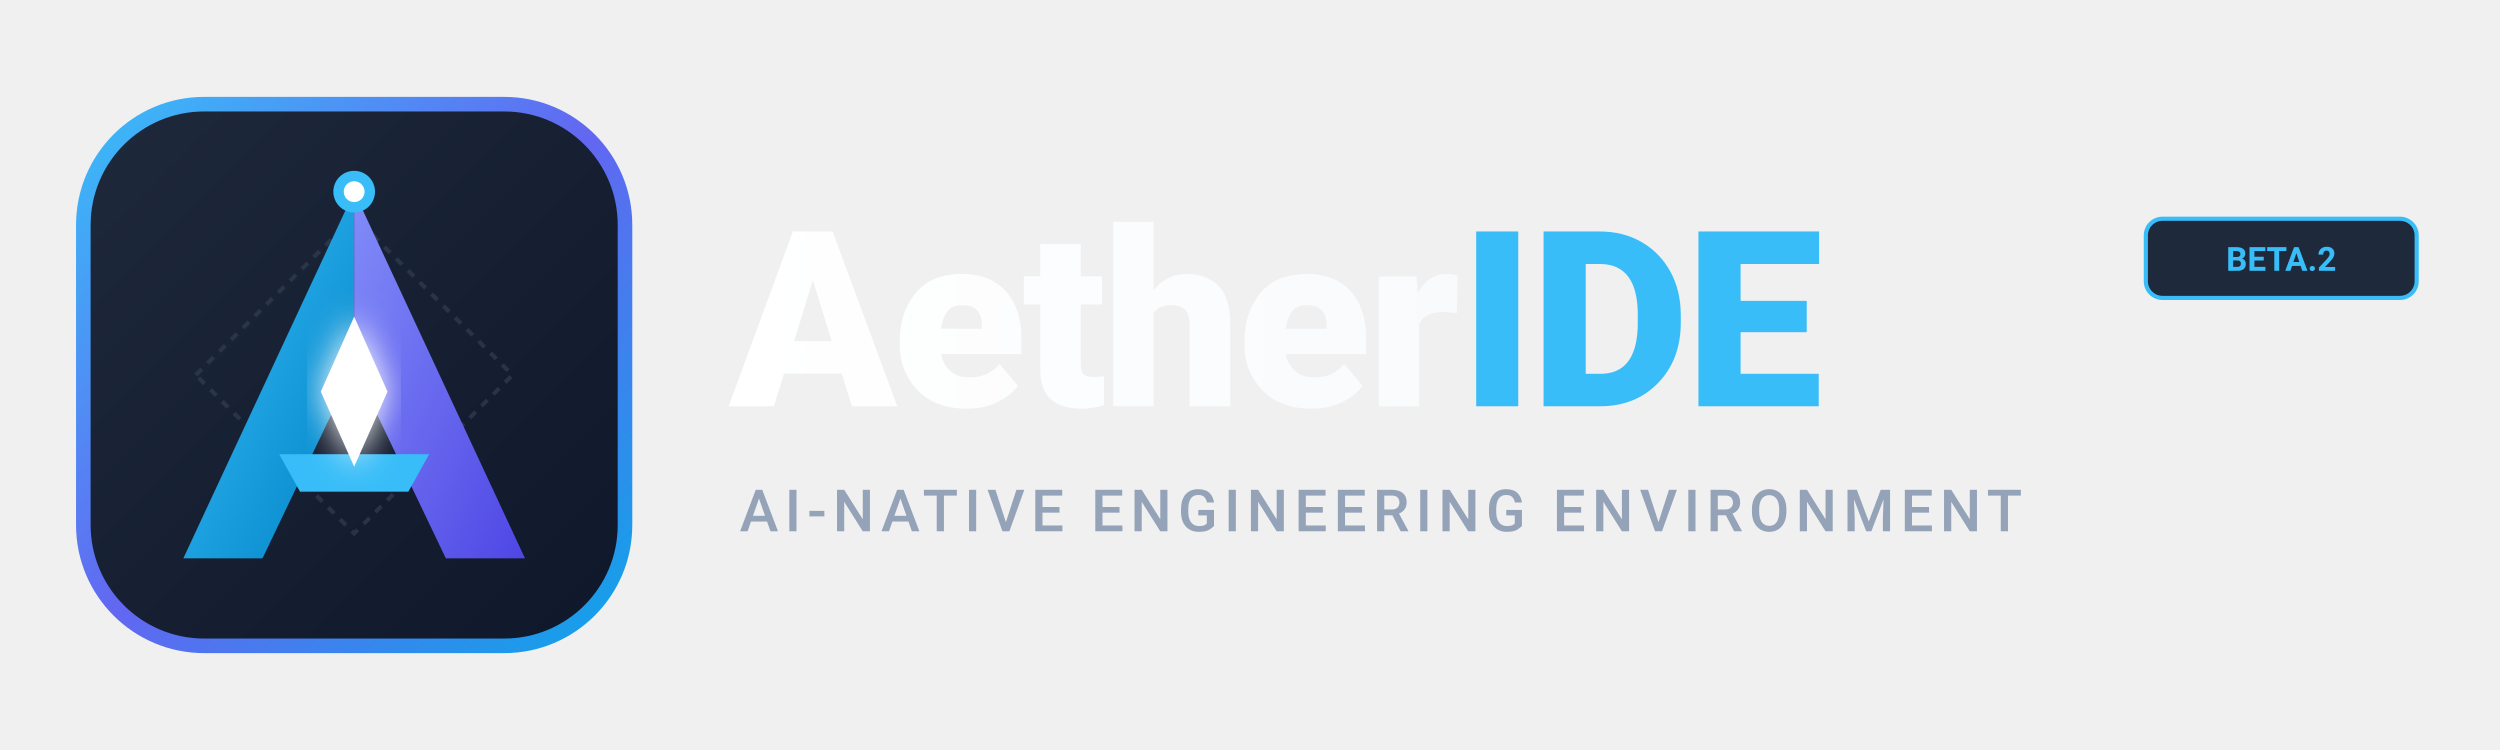
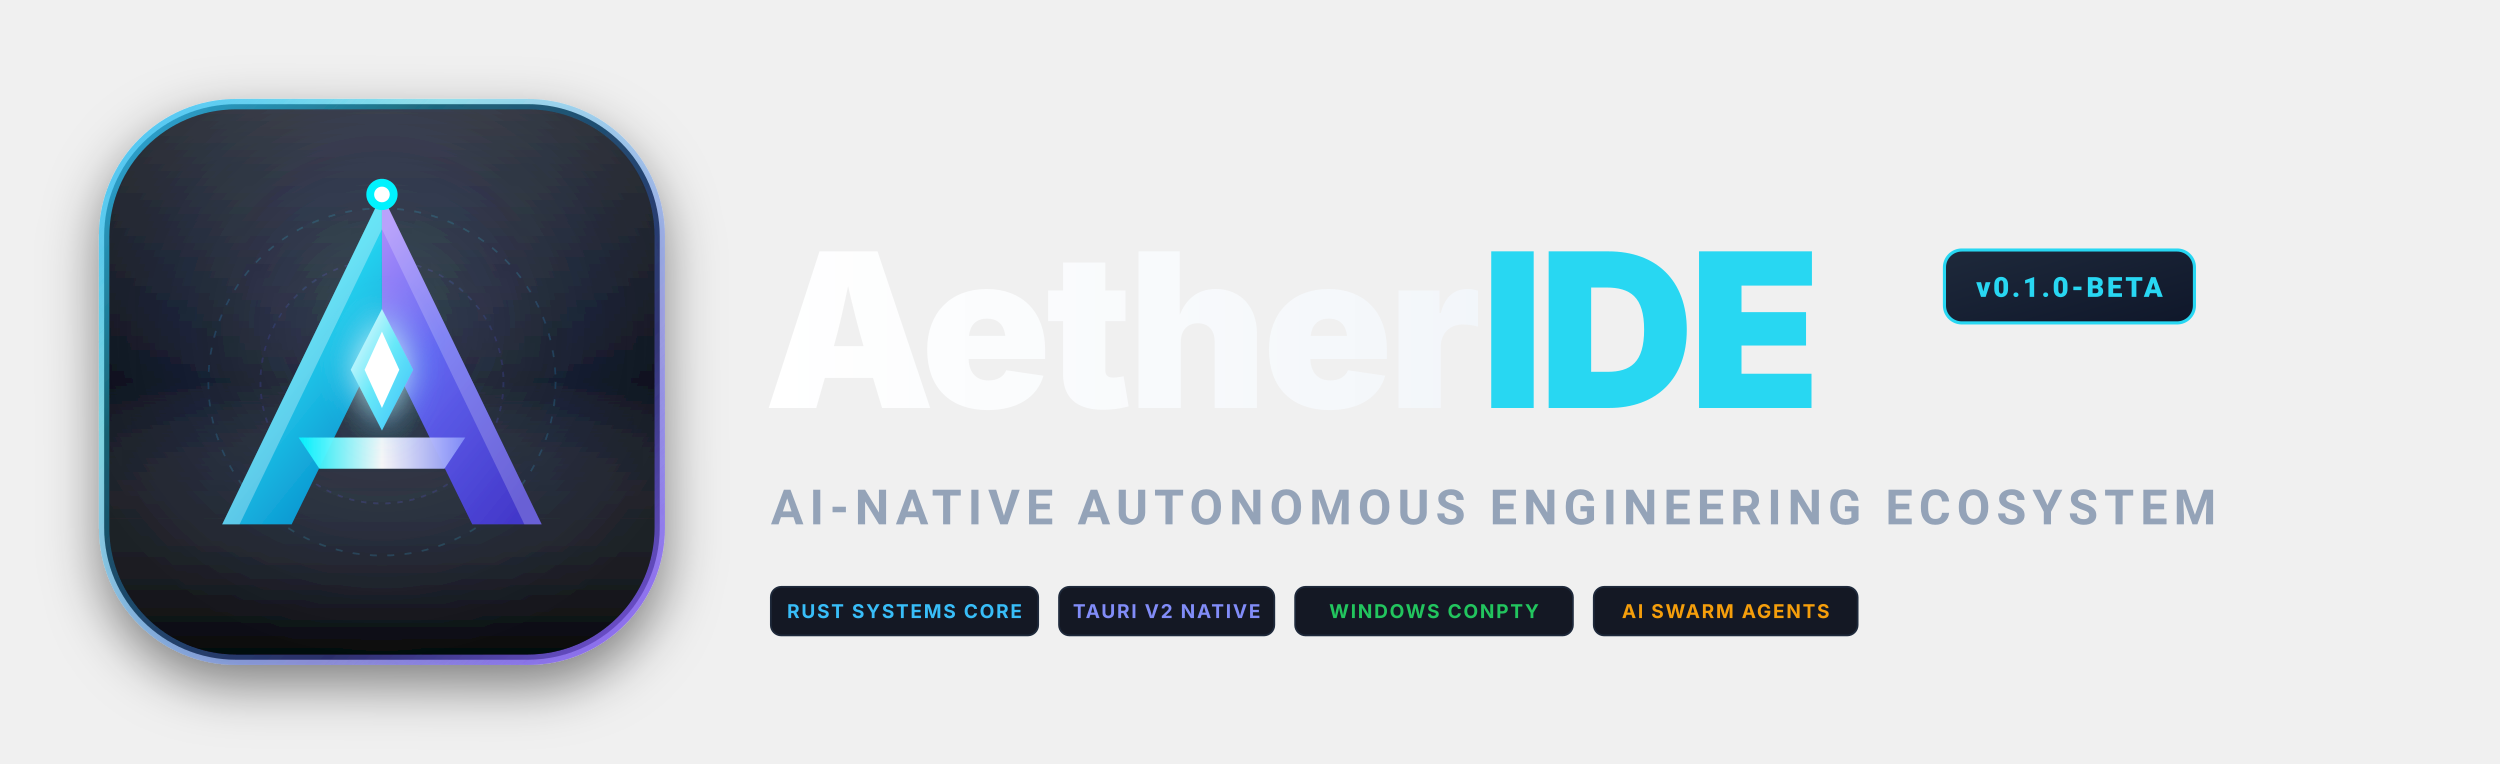
- <svg xmlns="http://www.w3.org/2000/svg" viewBox="0 0 1200 360" width="1200" height="360">
+ <svg xmlns="http://www.w3.org/2000/svg" viewBox="0 0 1440 440" width="1440" height="440">
  <defs>
-     <linearGradient id="logoBgGrad" x1="0%" y1="0%" x2="100%" y2="100%">
+     <radialGradient id="iconOuterGlow" cx="50%" cy="40%" r="60%">
+       <stop offset="0%" stop-color="#1E293B" stop-opacity="0.8" />
+       <stop offset="60%" stop-color="#0F172A" stop-opacity="0.95" />
+       <stop offset="100%" stop-color="#070A11" stop-opacity="1" />
+     </radialGradient>
+     <linearGradient id="iconSquircleBorder" x1="0%" y1="0%" x2="100%" y2="100%">
+       <stop offset="0%" stop-color="#38BDF8" stop-opacity="0.9" />
+       <stop offset="30%" stop-color="#28D7F2" stop-opacity="0.4" />
+       <stop offset="70%" stop-color="#6366F1" stop-opacity="0.4" />
+       <stop offset="100%" stop-color="#8B5CF6" stop-opacity="0.9" />
+     </linearGradient>
+     <linearGradient id="iconInnerBevel" x1="0%" y1="0%" x2="0%" y2="100%">
+       <stop offset="0%" stop-color="#FFFFFF" stop-opacity="0.15" />
+       <stop offset="50%" stop-color="#FFFFFF" stop-opacity="0" />
+       <stop offset="100%" stop-color="#000000" stop-opacity="0.4" />
+     </linearGradient>
+     <linearGradient id="iconCyanBeam" x1="20%" y1="0%" x2="80%" y2="100%">
+       <stop offset="0%" stop-color="#00F2FE" />
+       <stop offset="40%" stop-color="#28D7F2" />
+       <stop offset="100%" stop-color="#0284C7" />
+     </linearGradient>
+     <linearGradient id="iconVioletBeam" x1="20%" y1="0%" x2="80%" y2="100%">
+       <stop offset="0%" stop-color="#A78BFA" />
+       <stop offset="40%" stop-color="#6366F1" />
+       <stop offset="100%" stop-color="#4338CA" />
+     </linearGradient>
+     <linearGradient id="iconCoreGrad" x1="0%" y1="0%" x2="100%" y2="100%">
+       <stop offset="0%" stop-color="#FFFFFF" />
+       <stop offset="50%" stop-color="#67E8F9" />
+       <stop offset="100%" stop-color="#38BDF8" />
+     </linearGradient>
+     <linearGradient id="iconBridgeGrad" x1="0%" y1="0%" x2="100%" y2="0%">
+       <stop offset="0%" stop-color="#00F2FE" />
+       <stop offset="50%" stop-color="#FFFFFF" />
+       <stop offset="100%" stop-color="#818CF8" />
+     </linearGradient>
+     <linearGradient id="textFrostGrad" x1="0%" y1="0%" x2="100%" y2="0%">
+       <stop offset="0%" stop-color="#FFFFFF" />
+       <stop offset="75%" stop-color="#F1F5F9" />
+       <stop offset="100%" stop-color="#E2E8F0" />
+     </linearGradient>
+     <linearGradient id="badgeGrad" x1="0%" y1="0%" x2="100%" y2="100%">
      <stop offset="0%" stop-color="#1E293B" />
      <stop offset="100%" stop-color="#0F172A" />
    </linearGradient>
-     <linearGradient id="logoBorderGrad" x1="0%" y1="0%" x2="100%" y2="100%">
-       <stop offset="0%" stop-color="#38BDF8" />
-       <stop offset="50%" stop-color="#6366F1" />
-       <stop offset="100%" stop-color="#0EA5E9" />
-     </linearGradient>
-     <linearGradient id="logoLeftBeam" x1="0%" y1="0%" x2="100%" y2="100%">
-       <stop offset="0%" stop-color="#38BDF8" />
-       <stop offset="100%" stop-color="#0284C7" />
-     </linearGradient>
-     <linearGradient id="logoRightBeam" x1="0%" y1="0%" x2="100%" y2="100%">
-       <stop offset="0%" stop-color="#818CF8" />
-       <stop offset="100%" stop-color="#4F46E5" />
-     </linearGradient>
-     <linearGradient id="textGrad" x1="0%" y1="0%" x2="100%" y2="0%">
-       <stop offset="0%" stop-color="#FFFFFF" />
-       <stop offset="70%" stop-color="#F8FAFC" />
-       <stop offset="100%" stop-color="#38BDF8" />
-     </linearGradient>
-     <filter id="logoGlow" x="-20%" y="-20%" width="140%" height="140%">
-       <feGaussianBlur stdDeviation="8" result="blur" />
-       <feComposite in="SourceGraphic" in2="blur" operator="over" />
+     <filter id="logoDropShadow" x="-20%" y="-20%" width="140%" height="140%">
+       <feDropShadow dx="0" dy="12" stdDeviation="16" flood-color="#000000" flood-opacity="0.5" />
+     </filter>
+     <filter id="coreGlow" x="-50%" y="-50%" width="200%" height="200%">
+       <feGaussianBlur in="SourceGraphic" stdDeviation="10" result="blur" />
+       <feMerge>
+         <feMergeNode in="blur" />
+         <feMergeNode in="SourceGraphic" />
+       </feMerge>
    </filter>
  </defs>
-   <g transform="translate(40, 50)">
-     <rect x="0" y="0" width="260" height="260" rx="58" fill="url(#logoBgGrad)" stroke="url(#logoBorderGrad)" stroke-width="7" />
-     <path d="M54 130 L130 54 L206 130 L130 206 Z" fill="none" stroke="#334155" stroke-width="2" stroke-dasharray="4 4" opacity="0.6" />
-     <polygon points="130,42 48,218 86,218 130,126 130,42" fill="url(#logoLeftBeam)" />
-     <polygon points="130,42 212,218 174,218 130,126 130,42" fill="url(#logoRightBeam)" />
-     <polygon points="94,168 166,168 156,186 104,186" fill="#38BDF8" />
-     <polygon points="130,102 146,138 130,174 114,138" fill="#FFFFFF" filter="url(#logoGlow)" />
-     <circle cx="130" cy="42" r="10" fill="#38BDF8" />
-     <circle cx="130" cy="42" r="5" fill="#FFFFFF" />
+   <g transform="translate(60, 60)" filter="url(#logoDropShadow)">
+     <rect x="0" y="0" width="320" height="320" rx="76" fill="url(#iconOuterGlow)" stroke="url(#iconSquircleBorder)" stroke-width="6" />
+     <rect x="3" y="3" width="314" height="314" rx="73" fill="url(#iconInnerBevel)" />
+     <g opacity="0.18">
+       <circle cx="160" cy="160" r="100" fill="none" stroke="#38BDF8" stroke-width="1" stroke-dasharray="4 6" />
+       <circle cx="160" cy="160" r="70" fill="none" stroke="#6366F1" stroke-width="1" stroke-dasharray="3 4" />
+     </g>
+     <path d="M 160 52 L 68 242 L 108 242 L 160 136 L 160 52 Z" fill="url(#iconCyanBeam)" />
+     <path d="M 160 52 L 68 242 L 78 242 L 160 72 Z" fill="#FFFFFF" opacity="0.3" />
+     <path d="M 160 52 L 252 242 L 212 242 L 160 136 L 160 52 Z" fill="url(#iconVioletBeam)" />
+     <path d="M 160 52 L 160 72 L 242 242 L 252 242 Z" fill="#FFFFFF" opacity="0.2" />
+     <polygon points="112,192 208,192 196,210 124,210" fill="url(#iconBridgeGrad)" opacity="0.95" />
+     <g filter="url(#coreGlow)">
+       <polygon points="160,118 178,153 160,188 142,153" fill="url(#iconCoreGrad)" />
+       <polygon points="160,131 170,153 160,175 150,153" fill="#FFFFFF" />
+     </g>
+     <circle cx="160" cy="52" r="9" fill="#00F2FE" />
+     <circle cx="160" cy="52" r="4.5" fill="#FFFFFF" />
  </g>
-   <g transform="translate(350, 0)">
-     <text x="0" y="195" font-family="-apple-system, BlinkMacSystemFont, 'Segoe UI', Roboto, Helvetica, Arial, sans-serif" font-weight="800" font-size="118" fill="url(#textGrad)" letter-spacing="-2">Aether<tspan fill="#38BDF8">IDE</tspan>
+   <g transform="translate(440, 70)">
+     <text x="0" y="165" font-family="-apple-system, BlinkMacSystemFont, 'Inter', 'Segoe UI', system-ui, sans-serif" font-weight="900" font-size="124" fill="url(#textFrostGrad)" letter-spacing="-3">
+       Aether<tspan fill="#28D7F2">IDE</tspan>
    </text>
-     <rect x="680" y="105" width="130" height="38" rx="8" fill="#1E293B" stroke="#38BDF8" stroke-width="2" />
-     <text x="745" y="130" font-family="-apple-system, BlinkMacSystemFont, 'Segoe UI', Roboto, sans-serif" font-weight="700" font-size="16" fill="#38BDF8" text-anchor="middle">BETA.2</text>
-     <text x="5" y="255" font-family="-apple-system, BlinkMacSystemFont, 'Segoe UI', Roboto, sans-serif" font-weight="500" font-size="28" fill="#94A3B8" letter-spacing="3">AI-NATIVE ENGINEERING ENVIRONMENT</text>
+     <g transform="translate(680, 74)">
+       <rect x="0" y="0" width="144" height="42" rx="10" fill="url(#badgeGrad)" stroke="#28D7F2" stroke-width="1.8" />
+       <text x="72" y="27" font-family="-apple-system, BlinkMacSystemFont, 'Segoe UI', Roboto, sans-serif" font-weight="800" font-size="16" fill="#28D7F2" text-anchor="middle" letter-spacing="1.5">v0.1.0-BETA</text>
+     </g>
+     <text x="4" y="232" font-family="-apple-system, BlinkMacSystemFont, 'Segoe UI', Roboto, sans-serif" font-weight="600" font-size="28" fill="#94A3B8" letter-spacing="3.5">
+       AI-NATIVE AUTONOMOUS ENGINEERING ECOSYSTEM
+     </text>
+     <g transform="translate(4, 268)">
+       <rect x="0" y="0" width="154" height="28" rx="6" fill="#141824" stroke="#1E293B" stroke-width="1" />
+       <text x="77" y="18" font-family="-apple-system, BlinkMacSystemFont, 'Segoe UI', sans-serif" font-weight="700" font-size="11" fill="#38BDF8" text-anchor="middle" letter-spacing="1">RUST SYSTEMS CORE</text>
+       <rect x="166" y="0" width="124" height="28" rx="6" fill="#141824" stroke="#1E293B" stroke-width="1" />
+       <text x="228" y="18" font-family="-apple-system, BlinkMacSystemFont, 'Segoe UI', sans-serif" font-weight="700" font-size="11" fill="#818CF8" text-anchor="middle" letter-spacing="1">TAURI V2 NATIVE</text>
+       <rect x="302" y="0" width="160" height="28" rx="6" fill="#141824" stroke="#1E293B" stroke-width="1" />
+       <text x="382" y="18" font-family="-apple-system, BlinkMacSystemFont, 'Segoe UI', sans-serif" font-weight="700" font-size="11" fill="#22C55E" text-anchor="middle" letter-spacing="1">WINDOWS CONPTY</text>
+       <rect x="474" y="0" width="152" height="28" rx="6" fill="#141824" stroke="#1E293B" stroke-width="1" />
+       <text x="550" y="18" font-family="-apple-system, BlinkMacSystemFont, 'Segoe UI', sans-serif" font-weight="700" font-size="11" fill="#F59E0B" text-anchor="middle" letter-spacing="1">AI SWARM AGENTS</text>
+     </g>
  </g>
</svg>
